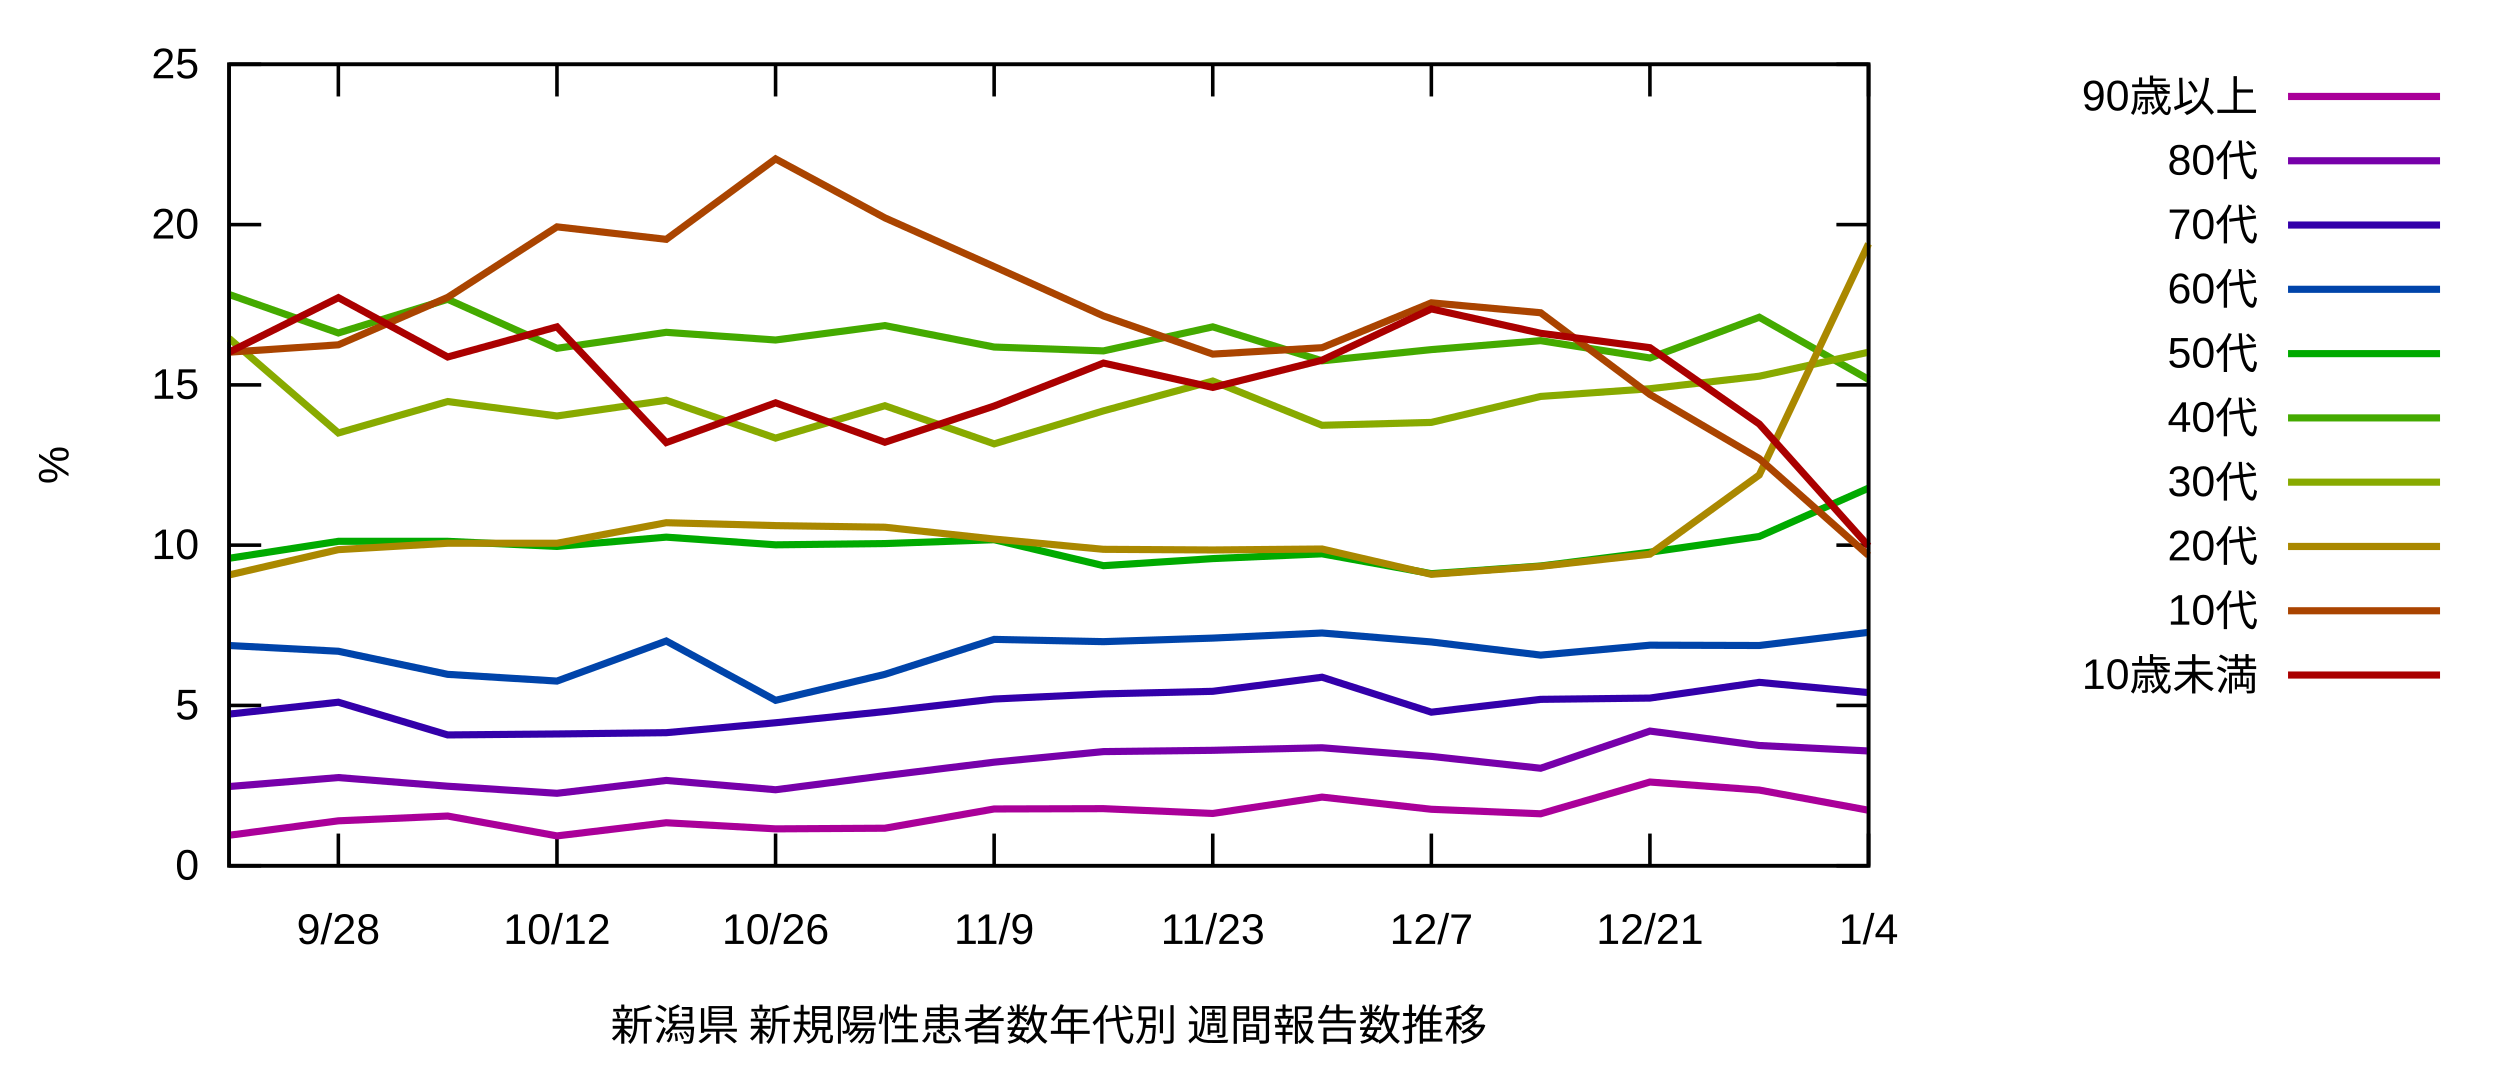
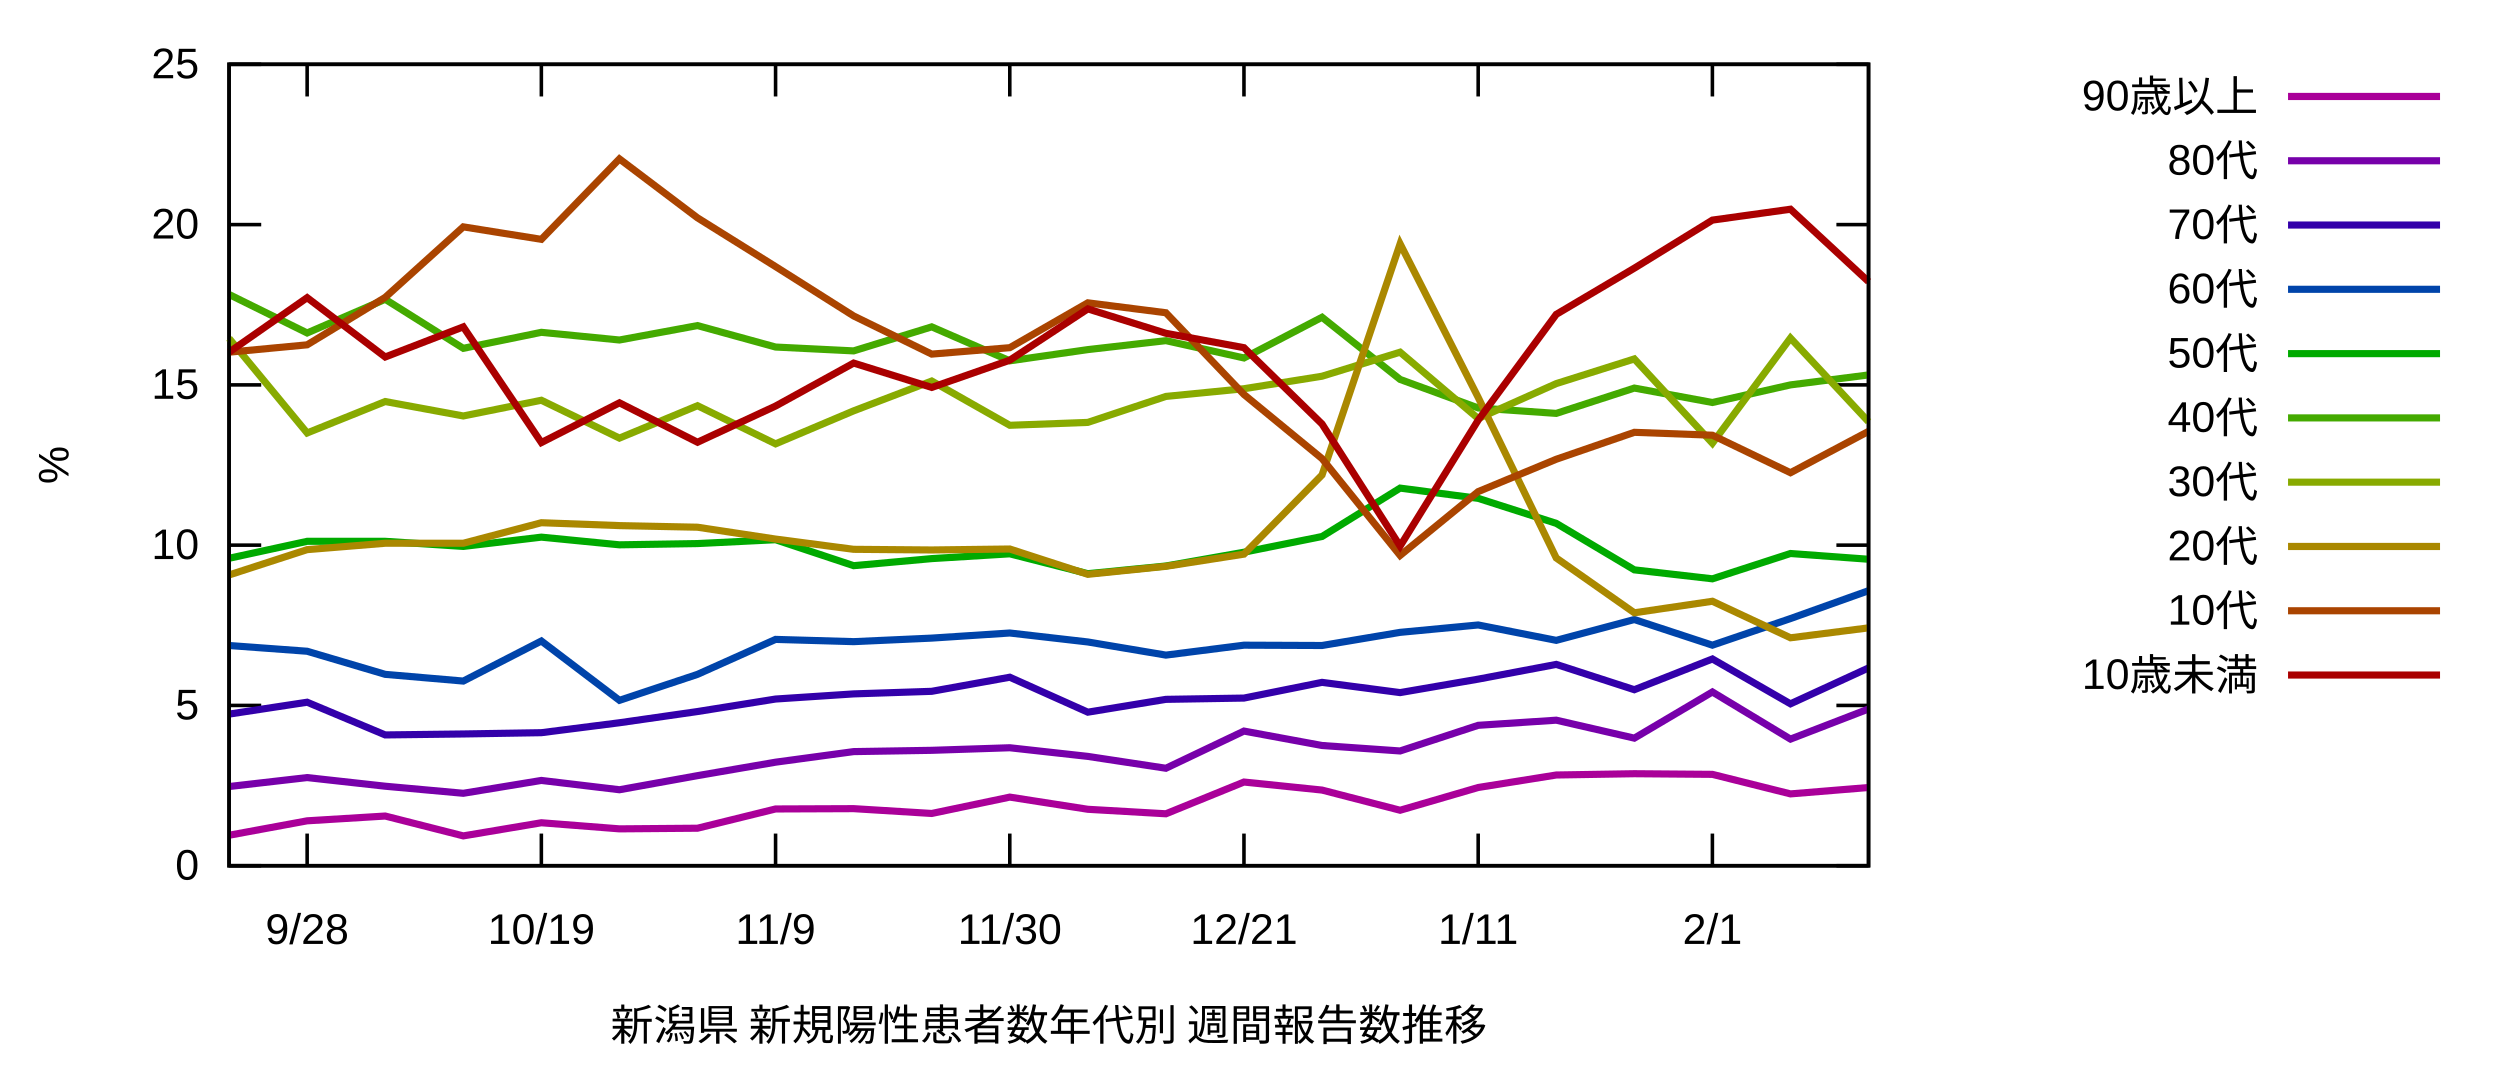
<svg xmlns="http://www.w3.org/2000/svg" xmlns:xlink="http://www.w3.org/1999/xlink" width="700" height="300" viewBox="0 0 700 300">
  <g id="gnuplot_canvas">
    <rect x="0" y="0" width="700" height="300" fill="none" />
    <defs>
      <circle id="gpDot" r="0.5" stroke-width="0.5" stroke="currentColor" />
      <path id="gpPt0" stroke-width="0.222" stroke="currentColor" d="M-1,0 h2 M0,-1 v2" />
      <path id="gpPt1" stroke-width="0.222" stroke="currentColor" d="M-1,-1 L1,1 M1,-1 L-1,1" />
      <path id="gpPt2" stroke-width="0.222" stroke="currentColor" d="M-1,0 L1,0 M0,-1 L0,1 M-1,-1 L1,1 M-1,1 L1,-1" />
      <rect id="gpPt3" stroke-width="0.222" stroke="currentColor" x="-1" y="-1" width="2" height="2" />
      <rect id="gpPt4" stroke-width="0.222" stroke="currentColor" fill="currentColor" x="-1" y="-1" width="2" height="2" />
      <circle id="gpPt5" stroke-width="0.222" stroke="currentColor" cx="0" cy="0" r="1" />
      <use xlink:href="#gpPt5" id="gpPt6" fill="currentColor" stroke="none" />
      <path id="gpPt7" stroke-width="0.222" stroke="currentColor" d="M0,-1.33 L-1.33,0.67 L1.33,0.67 z" />
      <use xlink:href="#gpPt7" id="gpPt8" fill="currentColor" stroke="none" />
      <use xlink:href="#gpPt7" id="gpPt9" stroke="currentColor" transform="rotate(180)" />
      <use xlink:href="#gpPt9" id="gpPt10" fill="currentColor" stroke="none" />
      <use xlink:href="#gpPt3" id="gpPt11" stroke="currentColor" transform="rotate(45)" />
      <use xlink:href="#gpPt11" id="gpPt12" fill="currentColor" stroke="none" />
      <path id="gpPt13" stroke-width="0.222" stroke="currentColor" d="M0,1.330 L1.265,0.411 L0.782,-1.067 L-0.782,-1.076 L-1.265,0.411 z" />
      <use xlink:href="#gpPt13" id="gpPt14" fill="currentColor" stroke="none" />
      <filter id="textbox" filterUnits="objectBoundingBox" x="0" y="0" height="1" width="1">
        <feFlood flood-color="white" flood-opacity="1" result="bgnd" />
        <feComposite in="SourceGraphic" in2="bgnd" operator="atop" />
      </filter>
      <filter id="greybox" filterUnits="objectBoundingBox" x="0" y="0" height="1" width="1">
        <feFlood flood-color="lightgrey" flood-opacity="1" result="grey" />
        <feComposite in="SourceGraphic" in2="grey" operator="atop" />
      </filter>
    </defs>
    <g fill="none" color="white" stroke="currentColor" stroke-width="1.00" stroke-linecap="butt" stroke-linejoin="miter">
</g>
    <g fill="none" color="black" stroke="currentColor" stroke-width="1.00" stroke-linecap="butt" stroke-linejoin="miter">
      <path stroke="black" d="M64.14,242.40 L73.14,242.40 M523.19,242.40 L514.19,242.40  " />
      <g transform="translate(55.75,246.30)" stroke="none" fill="black" font-family="Arial" font-size="12.00" text-anchor="end">
        <text>
          <tspan font-family="Arial"> 0</tspan>
        </text>
      </g>
    </g>
    <g fill="none" color="black" stroke="currentColor" stroke-width="1.00" stroke-linecap="butt" stroke-linejoin="miter">
      <path stroke="black" d="M64.14,197.52 L73.14,197.52 M523.19,197.52 L514.19,197.52  " />
      <g transform="translate(55.75,201.42)" stroke="none" fill="black" font-family="Arial" font-size="12.00" text-anchor="end">
        <text>
          <tspan font-family="Arial"> 5</tspan>
        </text>
      </g>
    </g>
    <g fill="none" color="black" stroke="currentColor" stroke-width="1.00" stroke-linecap="butt" stroke-linejoin="miter">
      <path stroke="black" d="M64.14,152.64 L73.14,152.64 M523.19,152.64 L514.19,152.64  " />
      <g transform="translate(55.75,156.54)" stroke="none" fill="black" font-family="Arial" font-size="12.00" text-anchor="end">
        <text>
          <tspan font-family="Arial"> 10</tspan>
        </text>
      </g>
    </g>
    <g fill="none" color="black" stroke="currentColor" stroke-width="1.00" stroke-linecap="butt" stroke-linejoin="miter">
      <path stroke="black" d="M64.14,107.77 L73.14,107.77 M523.19,107.77 L514.19,107.77  " />
      <g transform="translate(55.75,111.67)" stroke="none" fill="black" font-family="Arial" font-size="12.00" text-anchor="end">
        <text>
          <tspan font-family="Arial"> 15</tspan>
        </text>
      </g>
    </g>
    <g fill="none" color="black" stroke="currentColor" stroke-width="1.00" stroke-linecap="butt" stroke-linejoin="miter">
      <path stroke="black" d="M64.14,62.89 L73.14,62.89 M523.19,62.89 L514.19,62.89  " />
      <g transform="translate(55.75,66.79)" stroke="none" fill="black" font-family="Arial" font-size="12.00" text-anchor="end">
        <text>
          <tspan font-family="Arial"> 20</tspan>
        </text>
      </g>
    </g>
    <g fill="none" color="black" stroke="currentColor" stroke-width="1.00" stroke-linecap="butt" stroke-linejoin="miter">
      <path stroke="black" d="M64.14,18.01 L73.14,18.01 M523.19,18.01 L514.19,18.01  " />
      <g transform="translate(55.75,21.91)" stroke="none" fill="black" font-family="Arial" font-size="12.00" text-anchor="end">
        <text>
          <tspan font-family="Arial"> 25</tspan>
        </text>
      </g>
    </g>
    <g fill="none" color="black" stroke="currentColor" stroke-width="1.00" stroke-linecap="butt" stroke-linejoin="miter">
-       <path stroke="black" d="M94.74,242.40 L94.74,233.40 M94.74,18.01 L94.74,27.01  " />
-       <g transform="translate(94.74,264.30)" stroke="none" fill="black" font-family="Arial" font-size="12.00" text-anchor="middle">
+       <path stroke="black" d="M86.00,242.40 L86.00,233.40 M86.00,18.01 L86.00,27.01  " />
+       <g transform="translate(86.00,264.30)" stroke="none" fill="black" font-family="Arial" font-size="12.00" text-anchor="middle">
        <text>
          <tspan font-family="Arial">9/28</tspan>
        </text>
      </g>
    </g>
    <g fill="none" color="black" stroke="currentColor" stroke-width="1.00" stroke-linecap="butt" stroke-linejoin="miter">
-       <path stroke="black" d="M155.95,242.40 L155.95,233.40 M155.95,18.01 L155.95,27.01  " />
-       <g transform="translate(155.95,264.30)" stroke="none" fill="black" font-family="Arial" font-size="12.00" text-anchor="middle">
-         <text>
-           <tspan font-family="Arial">10/12</tspan>
+       <path stroke="black" d="M151.58,242.40 L151.58,233.40 M151.58,18.01 L151.58,27.01  " />
+       <g transform="translate(151.58,264.30)" stroke="none" fill="black" font-family="Arial" font-size="12.00" text-anchor="middle">
+         <text>
+           <tspan font-family="Arial">10/19</tspan>
        </text>
      </g>
    </g>
    <g fill="none" color="black" stroke="currentColor" stroke-width="1.00" stroke-linecap="butt" stroke-linejoin="miter">
      <path stroke="black" d="M217.16,242.40 L217.16,233.40 M217.16,18.01 L217.16,27.01  " />
      <g transform="translate(217.16,264.30)" stroke="none" fill="black" font-family="Arial" font-size="12.00" text-anchor="middle">
        <text>
-           <tspan font-family="Arial">10/26</tspan>
-         </text>
-       </g>
-     </g>
-     <g fill="none" color="black" stroke="currentColor" stroke-width="1.00" stroke-linecap="butt" stroke-linejoin="miter">
-       <path stroke="black" d="M278.36,242.40 L278.36,233.40 M278.36,18.01 L278.36,27.01  " />
-       <g transform="translate(278.36,264.30)" stroke="none" fill="black" font-family="Arial" font-size="12.00" text-anchor="middle">
-         <text>
          <tspan font-family="Arial">11/9</tspan>
        </text>
      </g>
    </g>
    <g fill="none" color="black" stroke="currentColor" stroke-width="1.00" stroke-linecap="butt" stroke-linejoin="miter">
-       <path stroke="black" d="M339.57,242.40 L339.57,233.40 M339.57,18.01 L339.57,27.01  " />
-       <g transform="translate(339.57,264.30)" stroke="none" fill="black" font-family="Arial" font-size="12.00" text-anchor="middle">
-         <text>
-           <tspan font-family="Arial">11/23</tspan>
-         </text>
-       </g>
-     </g>
-     <g fill="none" color="black" stroke="currentColor" stroke-width="1.00" stroke-linecap="butt" stroke-linejoin="miter">
-       <path stroke="black" d="M400.78,242.40 L400.78,233.40 M400.78,18.01 L400.78,27.01  " />
-       <g transform="translate(400.78,264.30)" stroke="none" fill="black" font-family="Arial" font-size="12.00" text-anchor="middle">
-         <text>
-           <tspan font-family="Arial">12/7</tspan>
-         </text>
-       </g>
-     </g>
-     <g fill="none" color="black" stroke="currentColor" stroke-width="1.00" stroke-linecap="butt" stroke-linejoin="miter">
-       <path stroke="black" d="M461.98,242.40 L461.98,233.40 M461.98,18.01 L461.98,27.01  " />
-       <g transform="translate(461.98,264.30)" stroke="none" fill="black" font-family="Arial" font-size="12.00" text-anchor="middle">
+       <path stroke="black" d="M282.74,242.40 L282.74,233.40 M282.74,18.01 L282.74,27.01  " />
+       <g transform="translate(282.74,264.30)" stroke="none" fill="black" font-family="Arial" font-size="12.00" text-anchor="middle">
+         <text>
+           <tspan font-family="Arial">11/30</tspan>
+         </text>
+       </g>
+     </g>
+     <g fill="none" color="black" stroke="currentColor" stroke-width="1.00" stroke-linecap="butt" stroke-linejoin="miter">
+       <path stroke="black" d="M348.31,242.40 L348.31,233.40 M348.31,18.01 L348.31,27.01  " />
+       <g transform="translate(348.31,264.30)" stroke="none" fill="black" font-family="Arial" font-size="12.00" text-anchor="middle">
        <text>
          <tspan font-family="Arial">12/21</tspan>
        </text>
      </g>
    </g>
    <g fill="none" color="black" stroke="currentColor" stroke-width="1.00" stroke-linecap="butt" stroke-linejoin="miter">
-       <path stroke="black" d="M523.19,242.40 L523.19,233.40 M523.19,18.01 L523.19,27.01  " />
-       <g transform="translate(523.19,264.30)" stroke="none" fill="black" font-family="Arial" font-size="12.00" text-anchor="middle">
-         <text>
-           <tspan font-family="Arial">1/4</tspan>
+       <path stroke="black" d="M413.89,242.40 L413.89,233.40 M413.89,18.01 L413.89,27.01  " />
+       <g transform="translate(413.89,264.30)" stroke="none" fill="black" font-family="Arial" font-size="12.00" text-anchor="middle">
+         <text>
+           <tspan font-family="Arial">1/11</tspan>
+         </text>
+       </g>
+     </g>
+     <g fill="none" color="black" stroke="currentColor" stroke-width="1.00" stroke-linecap="butt" stroke-linejoin="miter">
+       <path stroke="black" d="M479.47,242.40 L479.47,233.40 M479.47,18.01 L479.47,27.01  " />
+       <g transform="translate(479.47,264.30)" stroke="none" fill="black" font-family="Arial" font-size="12.00" text-anchor="middle">
+         <text>
+           <tspan font-family="Arial">2/1</tspan>
        </text>
      </g>
    </g>
    <g fill="none" color="black" stroke="currentColor" stroke-width="1.00" stroke-linecap="butt" stroke-linejoin="miter">
</g>
    <g fill="none" color="black" stroke="currentColor" stroke-width="1.00" stroke-linecap="butt" stroke-linejoin="miter">
      <path stroke="black" d="M64.14,18.01 L64.14,242.40 L523.19,242.40 L523.19,18.01 L64.14,18.01 Z  " />
    </g>
    <g fill="none" color="black" stroke="currentColor" stroke-width="1.00" stroke-linecap="butt" stroke-linejoin="miter">
      <g transform="translate(19.18,130.21) rotate(270)" stroke="none" fill="black" font-family="Arial" font-size="12.00" text-anchor="middle">
        <text>
          <tspan font-family="Arial">%</tspan>
        </text>
      </g>
    </g>
    <g fill="none" color="black" stroke="currentColor" stroke-width="1.00" stroke-linecap="butt" stroke-linejoin="miter">
      <g transform="translate(293.66,291.30)" stroke="none" fill="black" font-family="Arial" font-size="12.00" text-anchor="middle">
        <text>
          <tspan font-family="Arial">新潟県 新規陽性患者数年代別 週間報告数推移</tspan>
        </text>
      </g>
    </g>
    <g fill="none" color="black" stroke="currentColor" stroke-width="1.00" stroke-linecap="butt" stroke-linejoin="miter">
</g>
    <g id="gnuplot_plot_1">
      <g fill="none" color="white" stroke="currentColor" stroke-width="2.00" stroke-linecap="butt" stroke-linejoin="miter">
</g>
      <g fill="none" color="black" stroke="currentColor" stroke-width="2.00" stroke-linecap="butt" stroke-linejoin="miter">
        <g transform="translate(632.26,30.91)" stroke="none" fill="black" font-family="Arial" font-size="12.00" text-anchor="end">
          <text>
            <tspan font-family="Arial">90歳以上</tspan>
          </text>
        </g>
      </g>
      <g fill="none" color="black" stroke="currentColor" stroke-width="2.00" stroke-linecap="butt" stroke-linejoin="miter">
-         <path stroke="rgb(170,   0, 153)" d="M640.65,27.01 L683.21,27.01 M64.14,233.87 L94.74,229.83 L125.35,228.49 L155.95,234.05 L186.55,230.37 L217.16,232.08   L247.76,231.90 L278.36,226.51 L308.97,226.42 L339.57,227.77 L370.17,223.19 L400.78,226.60 L431.38,227.86 L461.98,218.97   L492.59,221.22 L523.19,226.87  " />
+         <path stroke="rgb(170,   0, 153)" d="M640.65,27.01 L683.21,27.01 M64.14,233.87 L86.00,229.83 L107.86,228.49 L129.72,234.05 L151.58,230.37 L173.44,232.08   L195.30,231.90 L217.16,226.51 L239.02,226.42 L260.88,227.77 L282.74,223.19 L304.59,226.60 L326.45,227.86 L348.31,218.97   L370.17,221.22 L392.03,226.87 L413.89,220.50 L435.75,217.00 L457.61,216.64 L479.47,216.82 L501.33,222.29 L523.19,220.50    " />
      </g>
    </g>
    <g id="gnuplot_plot_2">
      <g fill="none" color="black" stroke="currentColor" stroke-width="2.00" stroke-linecap="butt" stroke-linejoin="miter">
        <g transform="translate(632.26,48.91)" stroke="none" fill="black" font-family="Arial" font-size="12.00" text-anchor="end">
          <text>
            <tspan font-family="Arial">80代</tspan>
          </text>
        </g>
      </g>
      <g fill="none" color="black" stroke="currentColor" stroke-width="2.00" stroke-linecap="butt" stroke-linejoin="miter">
-         <path stroke="rgb(119,   0, 170)" d="M640.65,45.01 L683.21,45.01 M64.14,220.23 L94.74,217.72 L125.35,220.14 L155.95,222.12 L186.55,218.52 L217.16,221.13   L247.76,217.18 L278.36,213.41 L308.97,210.45 L339.57,210.09 L370.17,209.37 L400.78,211.79 L431.38,215.11 L461.98,204.70   L492.59,208.74 L523.19,210.27  " />
+         <path stroke="rgb(119,   0, 170)" d="M640.65,45.01 L683.21,45.01 M64.14,220.23 L86.00,217.72 L107.86,220.14 L129.72,222.12 L151.58,218.52 L173.44,221.13   L195.30,217.18 L217.16,213.41 L239.02,210.45 L260.88,210.09 L282.74,209.37 L304.59,211.79 L326.45,215.11 L348.31,204.70   L370.17,208.74 L392.03,210.27 L413.89,203.09 L435.75,201.65 L457.61,206.68 L479.47,193.75 L501.33,206.95 L523.19,198.51    " />
      </g>
    </g>
    <g id="gnuplot_plot_3">
      <g fill="none" color="black" stroke="currentColor" stroke-width="2.00" stroke-linecap="butt" stroke-linejoin="miter">
        <g transform="translate(632.26,66.91)" stroke="none" fill="black" font-family="Arial" font-size="12.00" text-anchor="end">
          <text>
            <tspan font-family="Arial">70代</tspan>
          </text>
        </g>
      </g>
      <g fill="none" color="black" stroke="currentColor" stroke-width="2.00" stroke-linecap="butt" stroke-linejoin="miter">
-         <path stroke="rgb( 51,   0, 170)" d="M640.65,63.01 L683.21,63.01 M64.14,199.95 L94.74,196.62 L125.35,205.78 L155.95,205.51 L186.55,205.15 L217.16,202.37   L247.76,199.23 L278.36,195.73 L308.97,194.29 L339.57,193.57 L370.17,189.62 L400.78,199.41 L431.38,195.82 L461.98,195.46   L492.59,191.06 L523.19,193.93  " />
+         <path stroke="rgb( 51,   0, 170)" d="M640.65,63.01 L683.21,63.01 M64.14,199.95 L86.00,196.62 L107.86,205.78 L129.72,205.51 L151.58,205.15 L173.44,202.37   L195.30,199.23 L217.16,195.73 L239.02,194.29 L260.88,193.57 L282.74,189.62 L304.59,199.41 L326.45,195.82 L348.31,195.46   L370.17,191.06 L392.03,193.93 L413.89,190.16 L435.75,186.03 L457.61,193.12 L479.47,184.51 L501.33,197.07 L523.19,187.02    " />
      </g>
    </g>
    <g id="gnuplot_plot_4">
      <g fill="none" color="black" stroke="currentColor" stroke-width="2.00" stroke-linecap="butt" stroke-linejoin="miter">
        <g transform="translate(632.26,84.91)" stroke="none" fill="black" font-family="Arial" font-size="12.00" text-anchor="end">
          <text>
            <tspan font-family="Arial">60代</tspan>
          </text>
        </g>
      </g>
      <g fill="none" color="black" stroke="currentColor" stroke-width="2.00" stroke-linecap="butt" stroke-linejoin="miter">
-         <path stroke="rgb(  0,  68, 170)" d="M640.65,81.01 L683.21,81.01 M64.14,180.74 L94.74,182.35 L125.35,188.82 L155.95,190.70 L186.55,179.48 L217.16,196.09   L247.76,188.82 L278.36,179.03 L308.97,179.66 L339.57,178.67 L370.17,177.24 L400.78,179.75 L431.38,183.43 L461.98,180.65   L492.59,180.74 L523.19,177.06  " />
+         <path stroke="rgb(  0,  68, 170)" d="M640.65,81.01 L683.21,81.01 M64.14,180.74 L86.00,182.35 L107.86,188.82 L129.72,190.70 L151.58,179.48 L173.44,196.09   L195.30,188.82 L217.16,179.03 L239.02,179.66 L260.88,178.67 L282.74,177.24 L304.59,179.75 L326.45,183.43 L348.31,180.65   L370.17,180.74 L392.03,177.06 L413.89,174.99 L435.75,179.30 L457.61,173.47 L479.47,180.65 L501.33,173.20 L523.19,165.39    " />
      </g>
    </g>
    <g id="gnuplot_plot_5">
      <g fill="none" color="black" stroke="currentColor" stroke-width="2.00" stroke-linecap="butt" stroke-linejoin="miter">
        <g transform="translate(632.26,102.91)" stroke="none" fill="black" font-family="Arial" font-size="12.00" text-anchor="end">
          <text>
            <tspan font-family="Arial">50代</tspan>
          </text>
        </g>
      </g>
      <g fill="none" color="black" stroke="currentColor" stroke-width="2.00" stroke-linecap="butt" stroke-linejoin="miter">
-         <path stroke="rgb(  0, 170,   0)" d="M640.65,99.01 L683.21,99.01 M64.14,156.32 L94.74,151.57 L125.35,151.57 L155.95,153.00 L186.55,150.40 L217.16,152.55   L247.76,152.20 L278.36,151.12 L308.97,158.39 L339.57,156.41 L370.17,155.07 L400.78,160.63 L431.38,158.48 L461.98,154.62   L492.59,150.22 L523.19,136.67  " />
+         <path stroke="rgb(  0, 170,   0)" d="M640.65,99.01 L683.21,99.01 M64.14,156.32 L86.00,151.57 L107.86,151.57 L129.72,153.00 L151.58,150.40 L173.44,152.55   L195.30,152.20 L217.16,151.12 L239.02,158.39 L260.88,156.41 L282.74,155.07 L304.59,160.63 L326.45,158.48 L348.31,154.62   L370.17,150.22 L392.03,136.67 L413.89,139.54 L435.75,146.54 L457.61,159.56 L479.47,162.07 L501.33,154.98 L523.19,156.59    " />
      </g>
    </g>
    <g id="gnuplot_plot_6">
      <g fill="none" color="black" stroke="currentColor" stroke-width="2.00" stroke-linecap="butt" stroke-linejoin="miter">
        <g transform="translate(632.26,120.91)" stroke="none" fill="black" font-family="Arial" font-size="12.00" text-anchor="end">
          <text>
            <tspan font-family="Arial">40代</tspan>
          </text>
        </g>
      </g>
      <g fill="none" color="black" stroke="currentColor" stroke-width="2.00" stroke-linecap="butt" stroke-linejoin="miter">
-         <path stroke="rgb( 68, 170,   0)" d="M640.65,117.01 L683.21,117.01 M64.14,82.45 L94.74,93.23 L125.35,83.80 L155.95,97.53 L186.55,93.05 L217.16,95.20   L247.76,91.16 L278.36,97.17 L308.97,98.25 L339.57,91.52 L370.17,101.03 L400.78,97.89 L431.38,95.38 L461.98,100.23   L492.59,88.83 L523.19,106.24  " />
+         <path stroke="rgb( 68, 170,   0)" d="M640.65,117.01 L683.21,117.01 M64.14,82.45 L86.00,93.23 L107.86,83.80 L129.72,97.53 L151.58,93.05 L173.44,95.20   L195.30,91.16 L217.16,97.17 L239.02,98.25 L260.88,91.52 L282.74,101.03 L304.59,97.89 L326.45,95.38 L348.31,100.23   L370.17,88.83 L392.03,106.24 L413.89,114.23 L435.75,115.75 L457.61,108.66 L479.47,112.70 L501.33,107.77 L523.19,104.98    " />
      </g>
    </g>
    <g id="gnuplot_plot_7">
      <g fill="none" color="black" stroke="currentColor" stroke-width="2.00" stroke-linecap="butt" stroke-linejoin="miter">
        <g transform="translate(632.26,138.91)" stroke="none" fill="black" font-family="Arial" font-size="12.00" text-anchor="end">
          <text>
            <tspan font-family="Arial">30代</tspan>
          </text>
        </g>
      </g>
      <g fill="none" color="black" stroke="currentColor" stroke-width="2.00" stroke-linecap="butt" stroke-linejoin="miter">
-         <path stroke="rgb(136, 170,   0)" d="M640.65,135.01 L683.21,135.01 M64.14,94.75 L94.74,121.23 L125.35,112.43 L155.95,116.47 L186.55,112.07 L217.16,122.67   L247.76,113.60 L278.36,124.28 L308.97,115.04 L339.57,106.69 L370.17,119.08 L400.78,118.27 L431.38,111.00 L461.98,108.84   L492.59,105.34 L523.19,98.61  " />
+         <path stroke="rgb(136, 170,   0)" d="M640.65,135.01 L683.21,135.01 M64.14,94.75 L86.00,121.23 L107.86,112.43 L129.72,116.47 L151.58,112.07 L173.44,122.67   L195.30,113.60 L217.16,124.28 L239.02,115.04 L260.88,106.69 L282.74,119.08 L304.59,118.27 L326.45,111.00 L348.31,108.84   L370.17,105.34 L392.03,98.61 L413.89,117.19 L435.75,107.41 L457.61,100.50 L479.47,124.10 L501.33,94.66 L523.19,118.09    " />
      </g>
    </g>
    <g id="gnuplot_plot_8">
      <g fill="none" color="black" stroke="currentColor" stroke-width="2.00" stroke-linecap="butt" stroke-linejoin="miter">
        <g transform="translate(632.26,156.91)" stroke="none" fill="black" font-family="Arial" font-size="12.00" text-anchor="end">
          <text>
            <tspan font-family="Arial">20代</tspan>
          </text>
        </g>
      </g>
      <g fill="none" color="black" stroke="currentColor" stroke-width="2.00" stroke-linecap="butt" stroke-linejoin="miter">
-         <path stroke="rgb(170, 136,   0)" d="M640.65,153.01 L683.21,153.01 M64.14,160.99 L94.74,153.90 L125.35,152.11 L155.95,152.11 L186.55,146.36 L217.16,147.17   L247.76,147.62 L278.36,150.94 L308.97,153.81 L339.57,153.99 L370.17,153.72 L400.78,160.81 L431.38,158.57 L461.98,155.16   L492.59,132.99 L523.19,68.27  " />
+         <path stroke="rgb(170, 136,   0)" d="M640.65,153.01 L683.21,153.01 M64.14,160.99 L86.00,153.90 L107.86,152.11 L129.72,152.11 L151.58,146.36 L173.44,147.17   L195.30,147.62 L217.16,150.94 L239.02,153.81 L260.88,153.99 L282.74,153.72 L304.59,160.81 L326.45,158.57 L348.31,155.16   L370.17,132.99 L392.03,68.27 L413.89,111.27 L435.75,156.23 L457.61,171.58 L479.47,168.35 L501.33,178.58 L523.19,175.80    " />
      </g>
    </g>
    <g id="gnuplot_plot_9">
      <g fill="none" color="black" stroke="currentColor" stroke-width="2.00" stroke-linecap="butt" stroke-linejoin="miter">
        <g transform="translate(632.26,174.91)" stroke="none" fill="black" font-family="Arial" font-size="12.00" text-anchor="end">
          <text>
            <tspan font-family="Arial">10代</tspan>
          </text>
        </g>
      </g>
      <g fill="none" color="black" stroke="currentColor" stroke-width="2.00" stroke-linecap="butt" stroke-linejoin="miter">
-         <path stroke="rgb(170,  68,   0)" d="M640.65,171.01 L683.21,171.01 M64.14,98.61 L94.74,96.55 L125.35,83.26 L155.95,63.52 L186.55,67.02 L217.16,44.49   L247.76,61.00 L278.36,74.65 L308.97,88.47 L339.57,99.15 L370.17,97.35 L400.78,84.79 L431.38,87.57 L461.98,110.46   L492.59,128.41 L523.19,155.52  " />
+         <path stroke="rgb(170,  68,   0)" d="M640.65,171.01 L683.21,171.01 M64.14,98.61 L86.00,96.55 L107.86,83.26 L129.72,63.52 L151.58,67.02 L173.44,44.49   L195.30,61.00 L217.16,74.65 L239.02,88.47 L260.88,99.15 L282.74,97.35 L304.59,84.79 L326.45,87.57 L348.31,110.46   L370.17,128.41 L392.03,155.52 L413.89,137.65 L435.75,128.59 L457.61,121.05 L479.47,121.86 L501.33,132.36 L523.19,120.78    " />
      </g>
    </g>
    <g id="gnuplot_plot_10">
      <g fill="none" color="black" stroke="currentColor" stroke-width="2.00" stroke-linecap="butt" stroke-linejoin="miter">
        <g transform="translate(632.26,192.91)" stroke="none" fill="black" font-family="Arial" font-size="12.00" text-anchor="end">
          <text>
            <tspan font-family="Arial">10歳未満</tspan>
          </text>
        </g>
      </g>
      <g fill="none" color="black" stroke="currentColor" stroke-width="2.00" stroke-linecap="butt" stroke-linejoin="miter">
-         <path stroke="rgb(170,   0,   0)" d="M640.65,189.01 L683.21,189.01 M64.14,98.61 L94.74,83.35 L125.35,99.96 L155.95,91.52 L186.55,123.92 L217.16,112.79   L247.76,123.83 L278.36,113.69 L308.97,101.66 L339.57,108.48 L370.17,100.85 L400.78,86.49 L431.38,93.32 L461.98,97.35   L492.59,118.72 L523.19,152.91  " />
+         <path stroke="rgb(170,   0,   0)" d="M640.65,189.01 L683.21,189.01 M64.14,98.61 L86.00,83.35 L107.86,99.96 L129.72,91.52 L151.58,123.92 L173.44,112.79   L195.30,123.83 L217.16,113.69 L239.02,101.66 L260.88,108.48 L282.74,100.85 L304.59,86.49 L326.45,93.32 L348.31,97.35   L370.17,118.72 L392.03,152.91 L413.89,117.64 L435.75,88.02 L457.61,75.09 L479.47,61.63 L501.33,58.58 L523.19,78.86    " />
      </g>
    </g>
    <g fill="none" color="black" stroke="currentColor" stroke-width="2.00" stroke-linecap="butt" stroke-linejoin="miter">
</g>
    <g fill="none" color="black" stroke="black" stroke-width="1.00" stroke-linecap="butt" stroke-linejoin="miter">
</g>
    <g fill="none" color="black" stroke="currentColor" stroke-width="1.00" stroke-linecap="butt" stroke-linejoin="miter">
      <path stroke="black" d="M64.14,18.01 L64.14,242.40 L523.19,242.40 L523.19,18.01 L64.14,18.01 Z  " />
    </g>
    <g fill="none" color="black" stroke="currentColor" stroke-width="1.00" stroke-linecap="butt" stroke-linejoin="miter">
</g>
  </g>
</svg>
